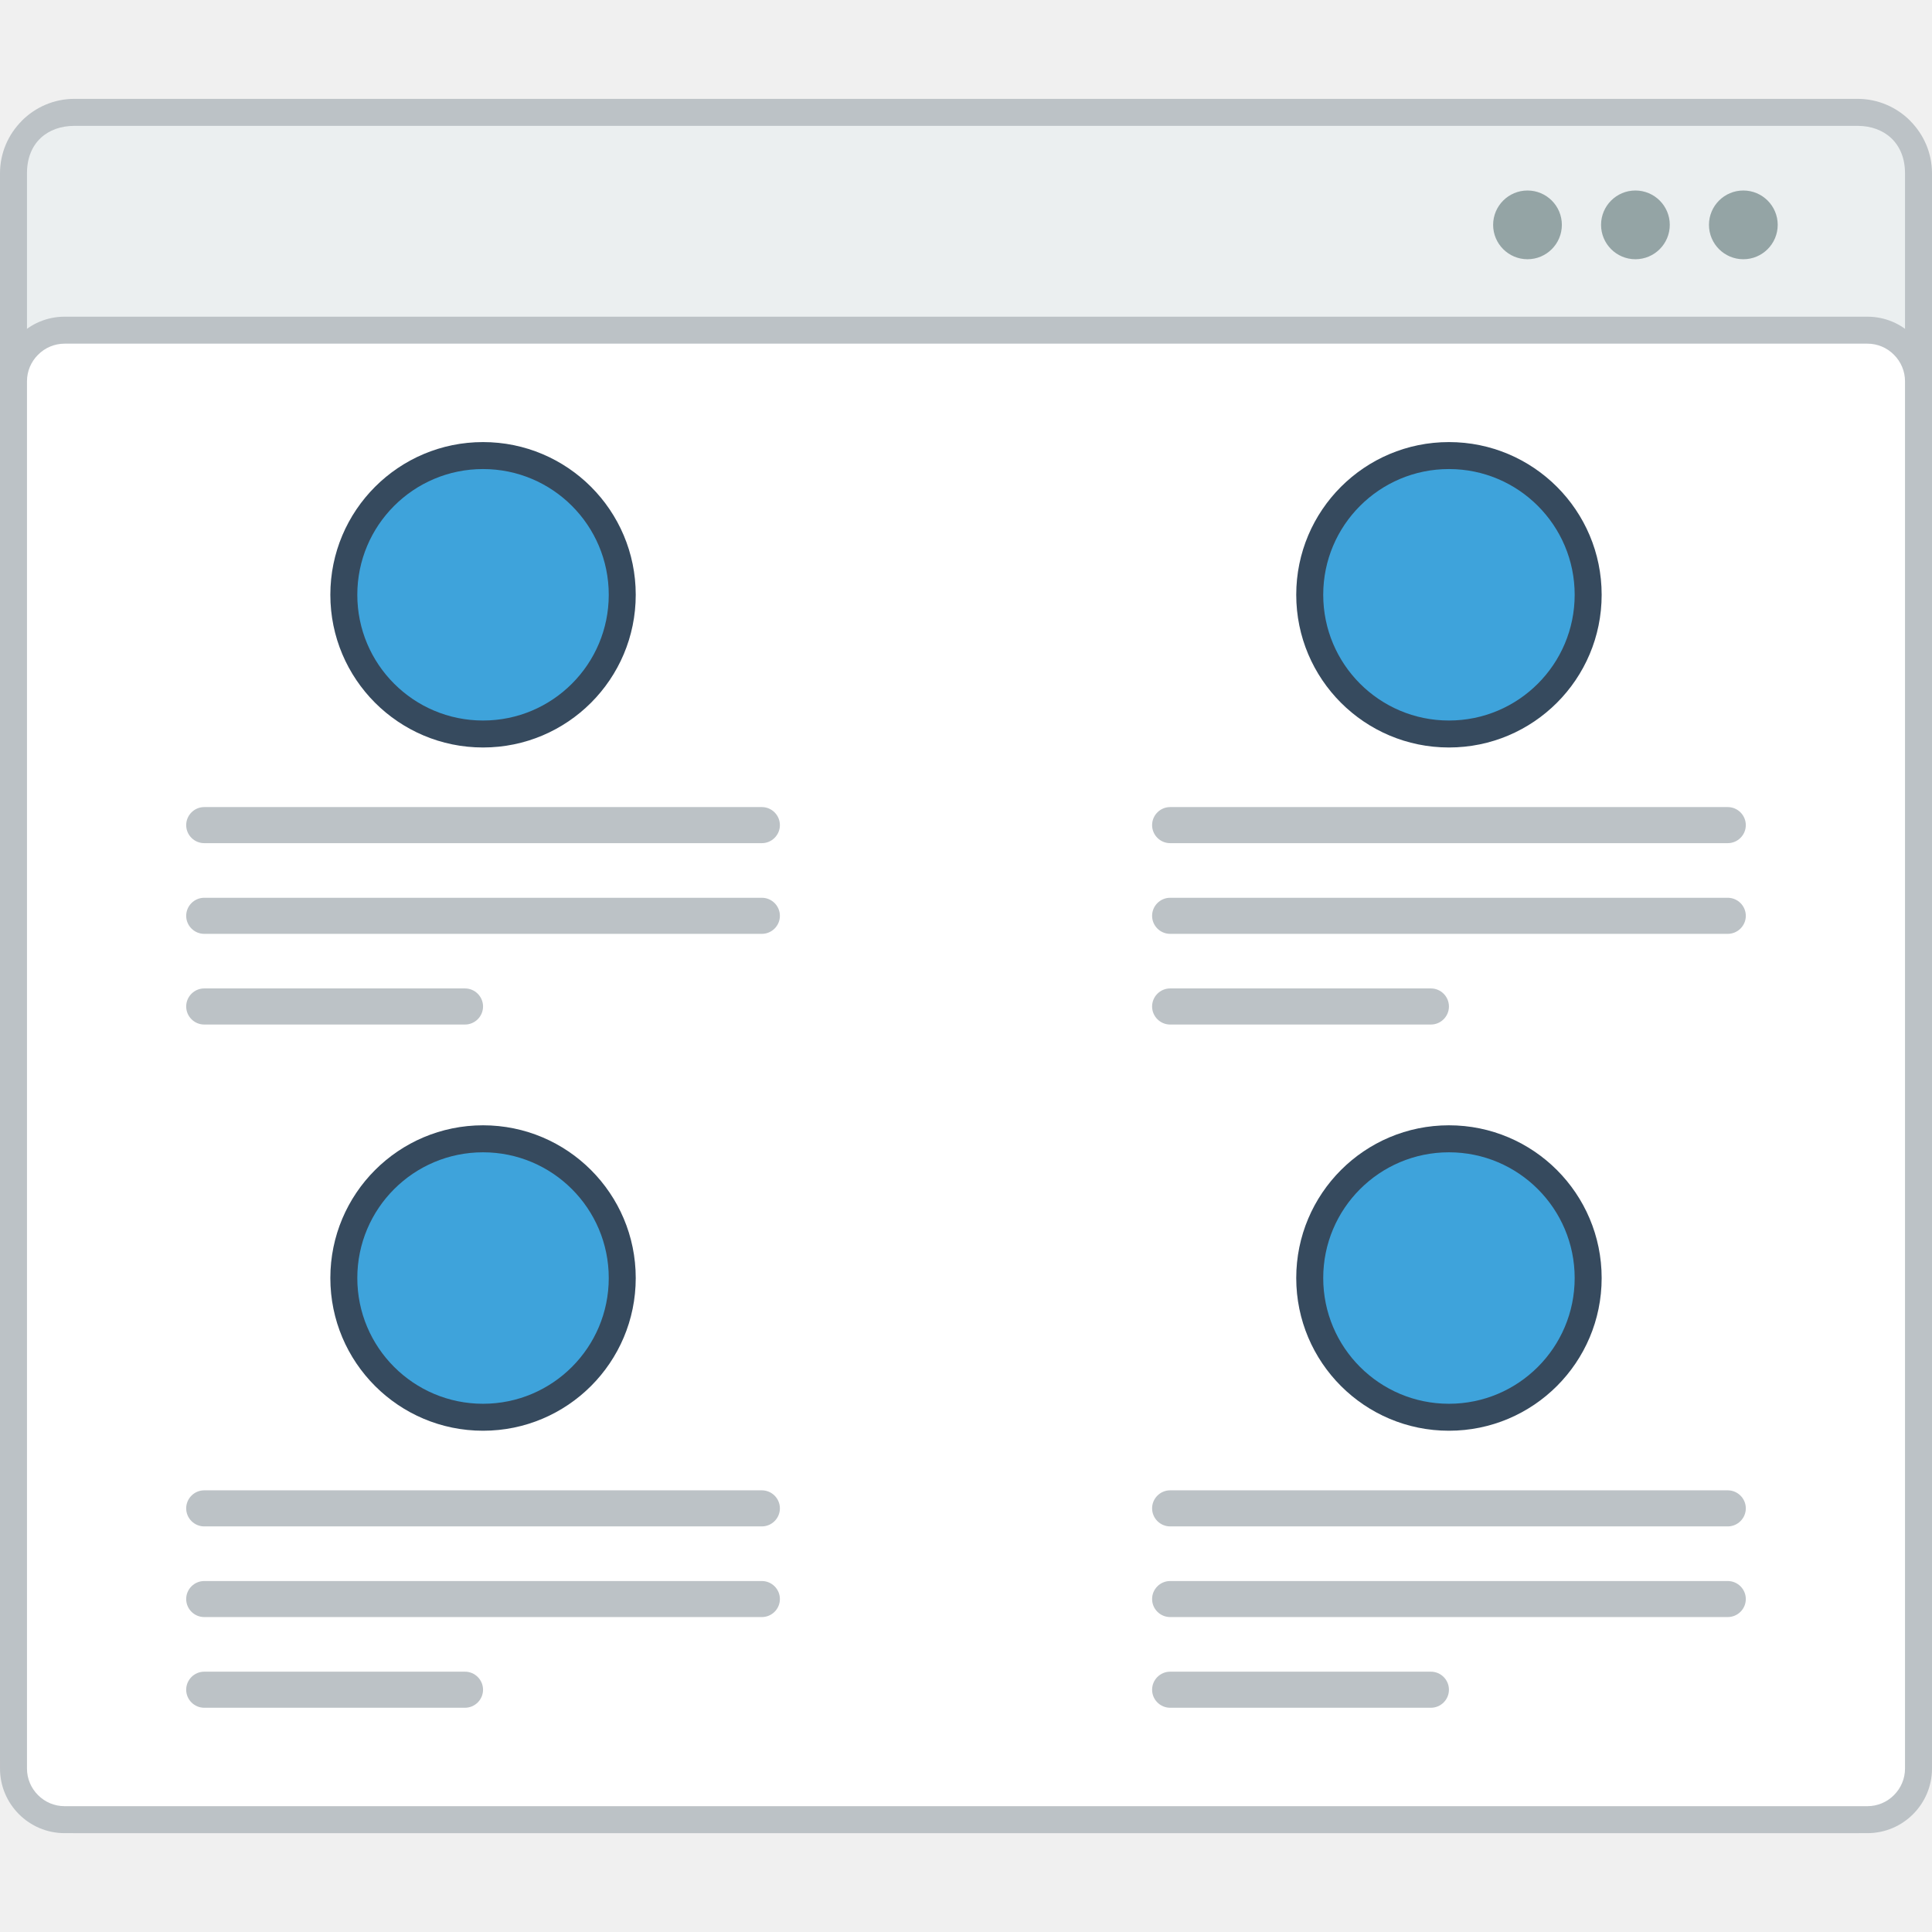
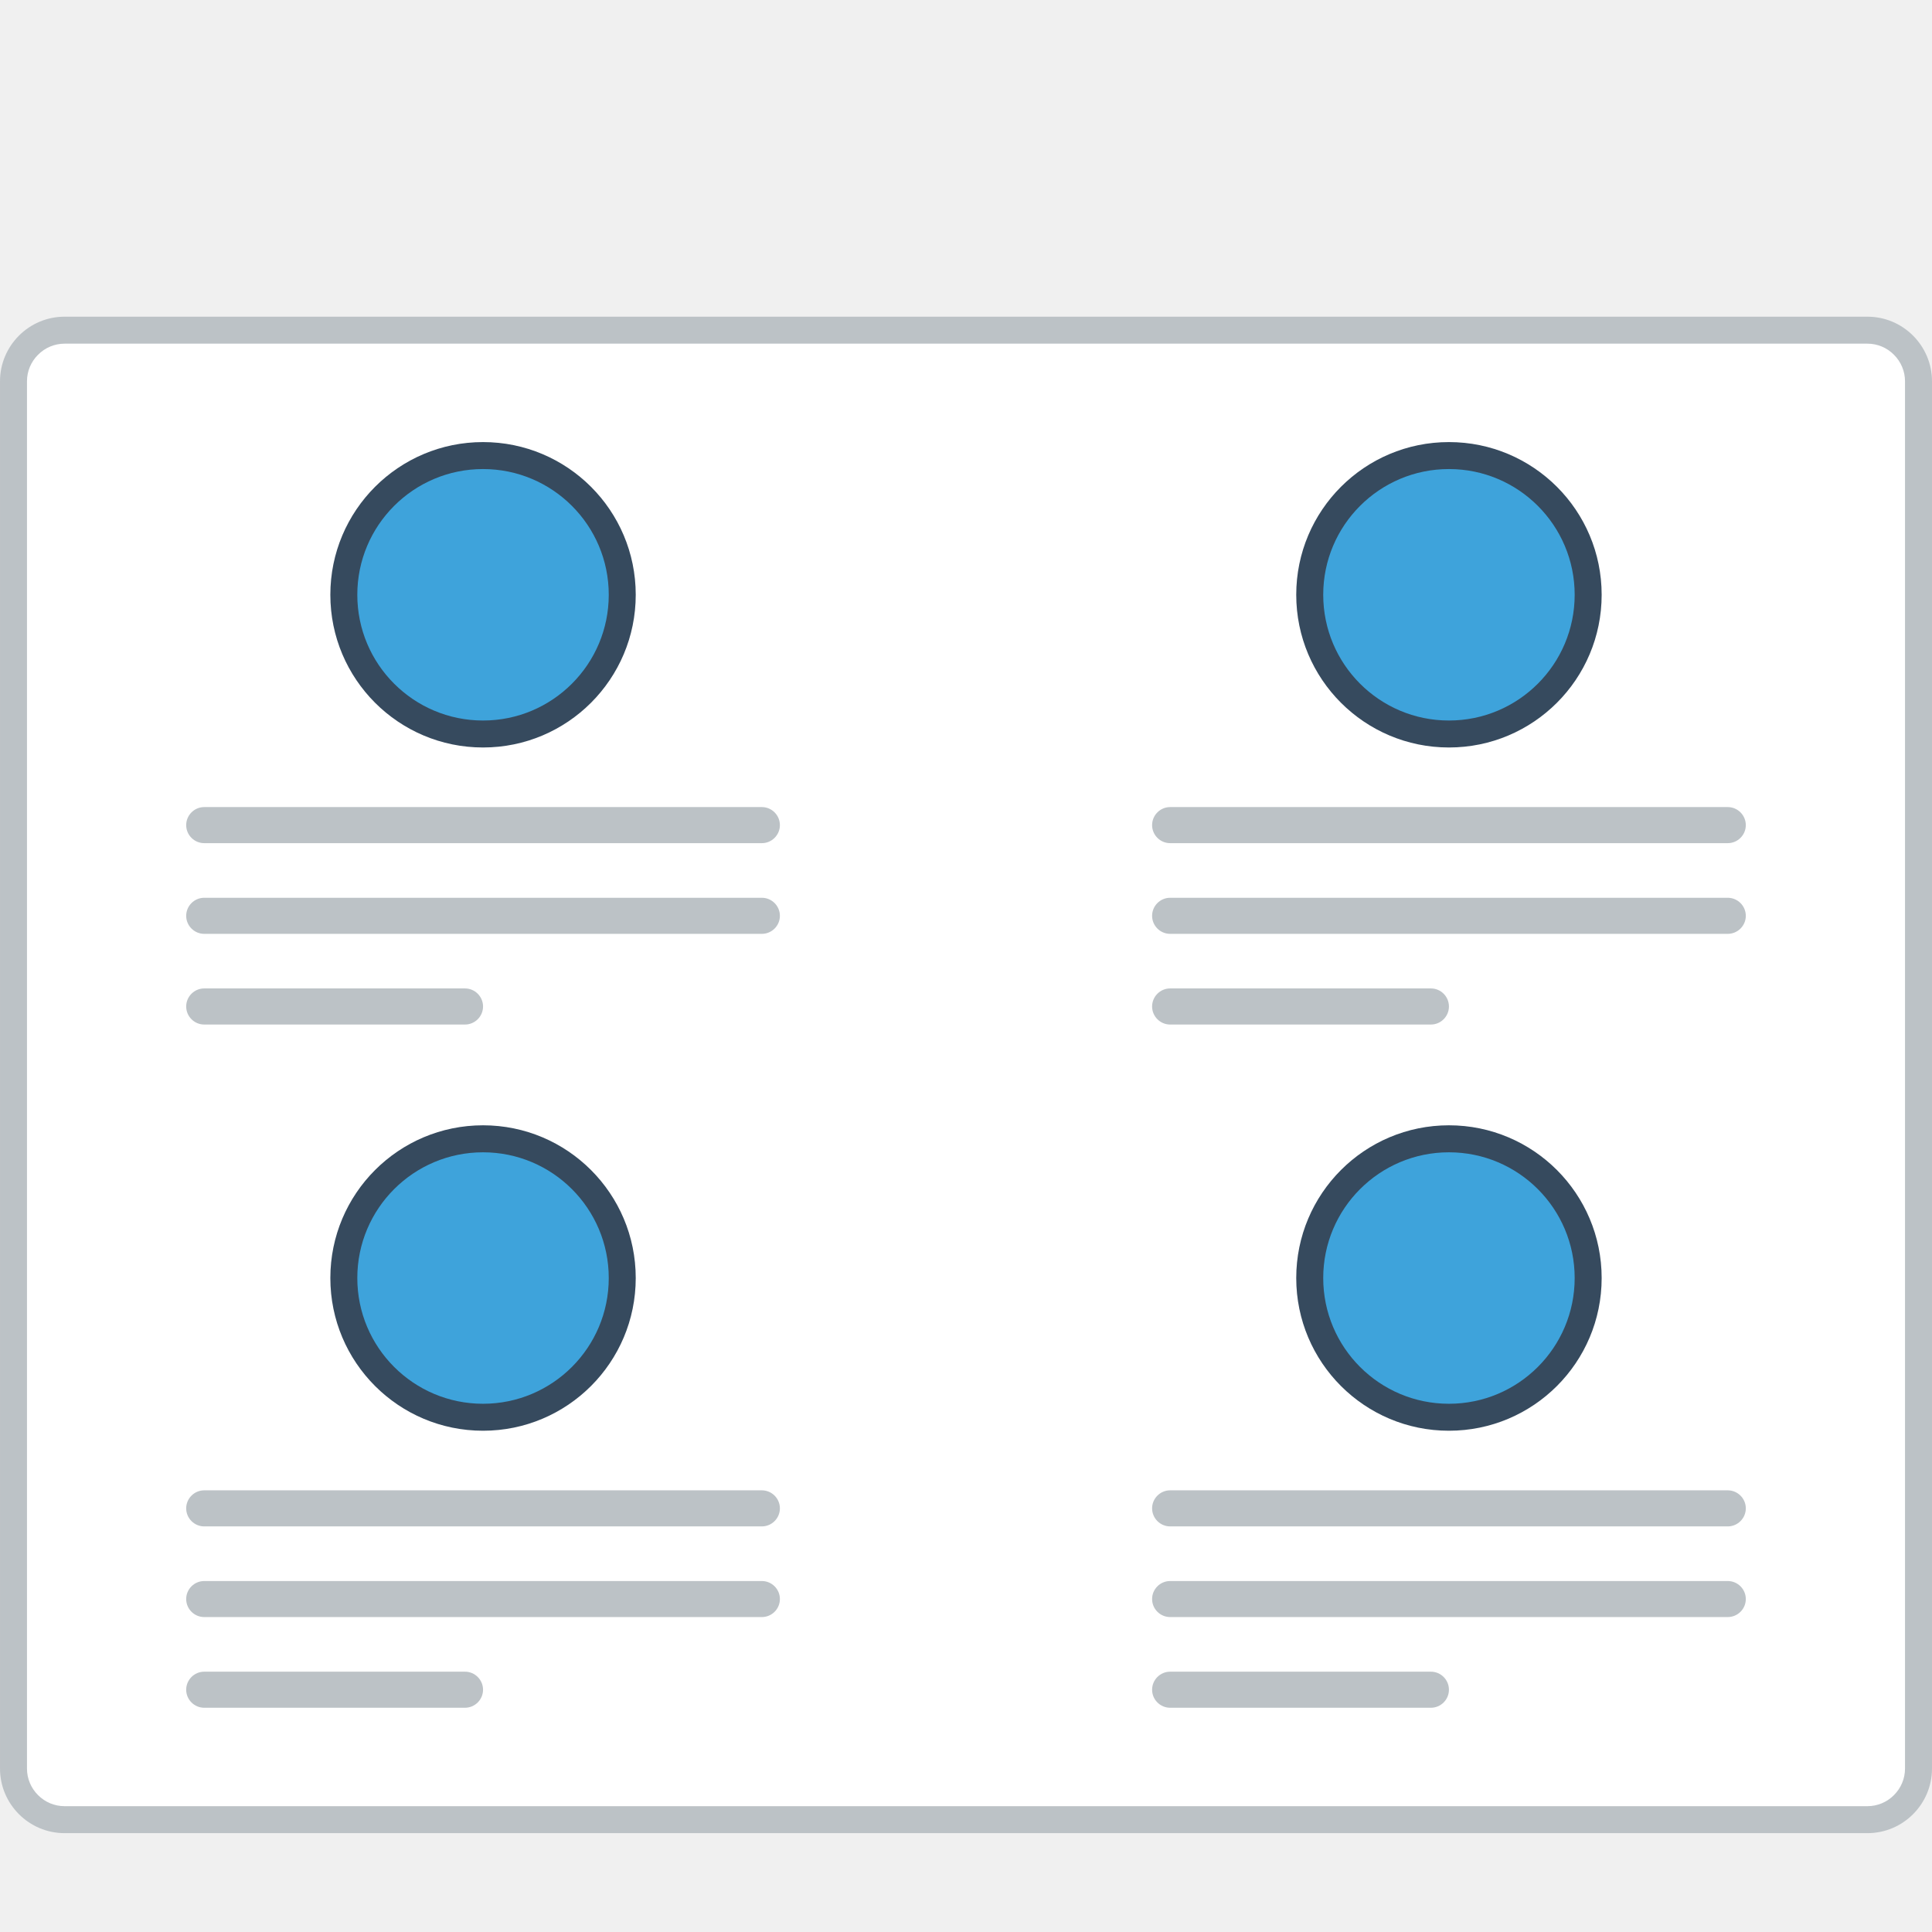
<svg xmlns="http://www.w3.org/2000/svg" version="1.0" id="Layer_1" x="0px" y="0px" width="800px" height="800px" viewBox="195.434 210.11 422.736 379.477" enable-background="new 0 0 800 800" xml:space="preserve">
  <g>
-     <path fill="#BCC2C6" d="M211.708,210.11h390.187c4.479,0,8.55,1.841,11.496,4.788v0.017c2.945,2.946,4.779,7.013,4.779,11.482   v346.91c0,4.469-1.834,8.536-4.779,11.482v0.017c-2.946,2.947-7.018,4.779-11.496,4.779H211.708c-4.481,0-8.554-1.832-11.496-4.779   v-0.017c-2.945-2.946-4.778-7.014-4.778-11.482v-346.91c0-4.47,1.833-8.537,4.778-11.482v-0.017   C203.154,211.951,207.227,210.11,211.708,210.11" />
-     <path fill="#EBEFF0" d="M612.265,226.397v346.91c0,6.536-4.554,10.378-10.37,10.378H211.708c-5.808,0-10.37-3.733-10.37-10.378   v-346.91c0-6.779,4.583-10.378,10.37-10.378h390.187C607.698,216.02,612.265,219.743,612.265,226.397" />
    <path fill="#BCC2C6" d="M209.562,257.775h394.479c3.893,0,7.424,1.582,9.98,4.144c2.559,2.561,4.148,6.093,4.148,9.985v303.562   c0,3.884-1.59,7.416-4.148,9.977c-2.557,2.562-6.088,4.144-9.98,4.144H209.562c-3.888,0-7.42-1.582-9.98-4.144   c-2.558-2.561-4.147-6.093-4.147-9.977V271.904c0-3.893,1.59-7.424,4.147-9.985C202.142,259.357,205.674,257.775,209.562,257.775" />
    <path fill-rule="evenodd" clip-rule="evenodd" fill="#FFFFFF" d="M209.562,263.676c-2.188,0-4.261,0.878-5.804,2.427   c-1.549,1.541-2.42,3.616-2.42,5.801v303.562c0,2.177,0.871,4.253,2.42,5.802c1.543,1.548,3.615,2.418,5.804,2.418h394.479   c2.188,0,4.26-0.87,5.804-2.418c1.545-1.549,2.42-3.625,2.42-5.802V271.904c0-2.185-0.875-4.26-2.42-5.801   c-1.544-1.557-3.62-2.427-5.804-2.427H209.562z" />
-     <path fill-rule="evenodd" clip-rule="evenodd" fill="#94A4A5" d="M553.273,230.164c4.156,0,7.521,3.365,7.521,7.516   s-3.364,7.524-7.521,7.524c-4.15,0-7.515-3.373-7.515-7.524S549.123,230.164,553.273,230.164 M576.89,230.164   c4.152,0,7.52,3.365,7.52,7.516s-3.367,7.524-7.52,7.524c-4.155,0-7.521-3.373-7.521-7.524S572.737,230.164,576.89,230.164z    M529.663,230.164c4.151,0,7.517,3.365,7.517,7.516s-3.365,7.524-7.517,7.524c-4.155,0-7.521-3.373-7.521-7.524   S525.508,230.164,529.663,230.164z" />
    <path fill-rule="evenodd" clip-rule="evenodd" fill="#BCC2C6" d="M240.119,365.076h122.016c2.171,0,3.946,1.774,3.946,3.951   c0,2.168-1.775,3.942-3.946,3.942H240.119c-2.171,0-3.946-1.774-3.946-3.942C236.173,366.85,237.948,365.076,240.119,365.076" />
    <path fill-rule="evenodd" clip-rule="evenodd" fill="#BCC2C6" d="M240.119,384.921h122.016c2.171,0,3.946,1.774,3.946,3.951   c0,2.167-1.775,3.942-3.946,3.942H240.119c-2.171,0-3.946-1.774-3.946-3.942C236.173,386.695,237.948,384.921,240.119,384.921" />
    <path fill-rule="evenodd" clip-rule="evenodd" fill="#BCC2C6" d="M240.119,404.757h57.057c2.172,0,3.951,1.774,3.951,3.95   s-1.779,3.95-3.951,3.95h-57.057c-2.171,0-3.946-1.774-3.946-3.95S237.948,404.757,240.119,404.757" />
    <path fill-rule="evenodd" clip-rule="evenodd" fill="#364A5E" d="M301.127,285.211c18.451,0,33.411,14.958,33.411,33.413   c0,18.455-14.96,33.412-33.411,33.412c-18.455,0-33.412-14.957-33.412-33.412C267.715,300.169,282.672,285.211,301.127,285.211" />
    <path fill-rule="evenodd" clip-rule="evenodd" fill="#3EA3DB" d="M301.127,291.112c15.191,0,27.507,12.321,27.507,27.512   s-12.315,27.511-27.507,27.511c-15.195,0-27.511-12.32-27.511-27.511S285.932,291.112,301.127,291.112" />
    <path fill-rule="evenodd" clip-rule="evenodd" fill="#BCC2C6" d="M451.469,365.076h122.01c2.172,0,3.951,1.774,3.951,3.951   c0,2.168-1.779,3.942-3.951,3.942h-122.01c-2.172,0-3.946-1.774-3.946-3.942C447.522,366.85,449.297,365.076,451.469,365.076" />
    <path fill-rule="evenodd" clip-rule="evenodd" fill="#BCC2C6" d="M451.469,384.921h122.01c2.172,0,3.951,1.774,3.951,3.951   c0,2.167-1.779,3.942-3.951,3.942h-122.01c-2.172,0-3.946-1.774-3.946-3.942C447.522,386.695,449.297,384.921,451.469,384.921" />
    <path fill-rule="evenodd" clip-rule="evenodd" fill="#BCC2C6" d="M451.469,404.757h57.057c2.172,0,3.947,1.774,3.947,3.95   s-1.775,3.95-3.947,3.95h-57.057c-2.172,0-3.946-1.774-3.946-3.95S449.297,404.757,451.469,404.757" />
    <path fill-rule="evenodd" clip-rule="evenodd" fill="#364A5E" d="M512.473,285.211c18.455,0,33.416,14.958,33.416,33.413   c0,18.455-14.961,33.412-33.416,33.412c-18.451,0-33.413-14.957-33.413-33.412C479.06,300.169,494.021,285.211,512.473,285.211" />
    <path fill-rule="evenodd" clip-rule="evenodd" fill="#3EA3DB" d="M512.473,291.112c15.195,0,27.511,12.321,27.511,27.512   s-12.315,27.511-27.511,27.511c-15.191,0-27.508-12.32-27.508-27.511S497.281,291.112,512.473,291.112" />
    <path fill-rule="evenodd" clip-rule="evenodd" fill="#BCC2C6" d="M240.119,514.576h122.016c2.171,0,3.946,1.775,3.946,3.942l0,0   c0,2.176-1.775,3.95-3.946,3.95H240.119c-2.171,0-3.946-1.774-3.946-3.95l0,0C236.173,516.352,237.948,514.576,240.119,514.576" />
    <path fill-rule="evenodd" clip-rule="evenodd" fill="#BCC2C6" d="M240.119,534.421h122.016c2.171,0,3.946,1.774,3.946,3.942l0,0   c0,2.176-1.775,3.942-3.946,3.942H240.119c-2.171,0-3.946-1.767-3.946-3.942l0,0C236.173,536.195,237.948,534.421,240.119,534.421" />
    <path fill-rule="evenodd" clip-rule="evenodd" fill="#BCC2C6" d="M240.119,554.257h57.057c2.172,0,3.951,1.775,3.951,3.951l0,0   c0,2.168-1.779,3.941-3.951,3.941h-57.057c-2.171,0-3.946-1.773-3.946-3.941l0,0C236.173,556.032,237.948,554.257,240.119,554.257" />
    <path fill-rule="evenodd" clip-rule="evenodd" fill="#364A5E" d="M301.127,434.704c18.451,0,33.411,14.965,33.411,33.42   c0,18.456-14.96,33.412-33.411,33.412c-18.455,0-33.412-14.956-33.412-33.412C267.715,449.669,282.672,434.704,301.127,434.704" />
    <path fill-rule="evenodd" clip-rule="evenodd" fill="#3EA3DB" d="M301.127,440.613c15.191,0,27.507,12.32,27.507,27.511   c0,15.191-12.315,27.511-27.507,27.511c-15.195,0-27.511-12.319-27.511-27.511C273.616,452.934,285.932,440.613,301.127,440.613" />
    <path fill-rule="evenodd" clip-rule="evenodd" fill="#BCC2C6" d="M451.469,514.576h122.01c2.172,0,3.951,1.775,3.951,3.942l0,0   c0,2.176-1.779,3.95-3.951,3.95h-122.01c-2.172,0-3.946-1.774-3.946-3.95l0,0C447.522,516.352,449.297,514.576,451.469,514.576" />
    <path fill-rule="evenodd" clip-rule="evenodd" fill="#BCC2C6" d="M451.469,534.421h122.01c2.172,0,3.951,1.774,3.951,3.942l0,0   c0,2.176-1.779,3.942-3.951,3.942h-122.01c-2.172,0-3.946-1.767-3.946-3.942l0,0C447.522,536.195,449.297,534.421,451.469,534.421" />
    <path fill-rule="evenodd" clip-rule="evenodd" fill="#BCC2C6" d="M451.469,554.257h57.057c2.172,0,3.947,1.775,3.947,3.951l0,0   c0,2.168-1.775,3.941-3.947,3.941h-57.057c-2.172,0-3.946-1.773-3.946-3.941l0,0C447.522,556.032,449.297,554.257,451.469,554.257" />
    <path fill-rule="evenodd" clip-rule="evenodd" fill="#364A5E" d="M512.473,434.704c18.455,0,33.416,14.965,33.416,33.42   c0,18.456-14.961,33.412-33.416,33.412c-18.451,0-33.413-14.956-33.413-33.412C479.06,449.669,494.021,434.704,512.473,434.704" />
    <path fill-rule="evenodd" clip-rule="evenodd" fill="#3EA3DB" d="M512.473,440.613c15.195,0,27.511,12.32,27.511,27.511   c0,15.191-12.315,27.511-27.511,27.511c-15.191,0-27.508-12.319-27.508-27.511C484.965,452.934,497.281,440.613,512.473,440.613" />
  </g>
</svg>
